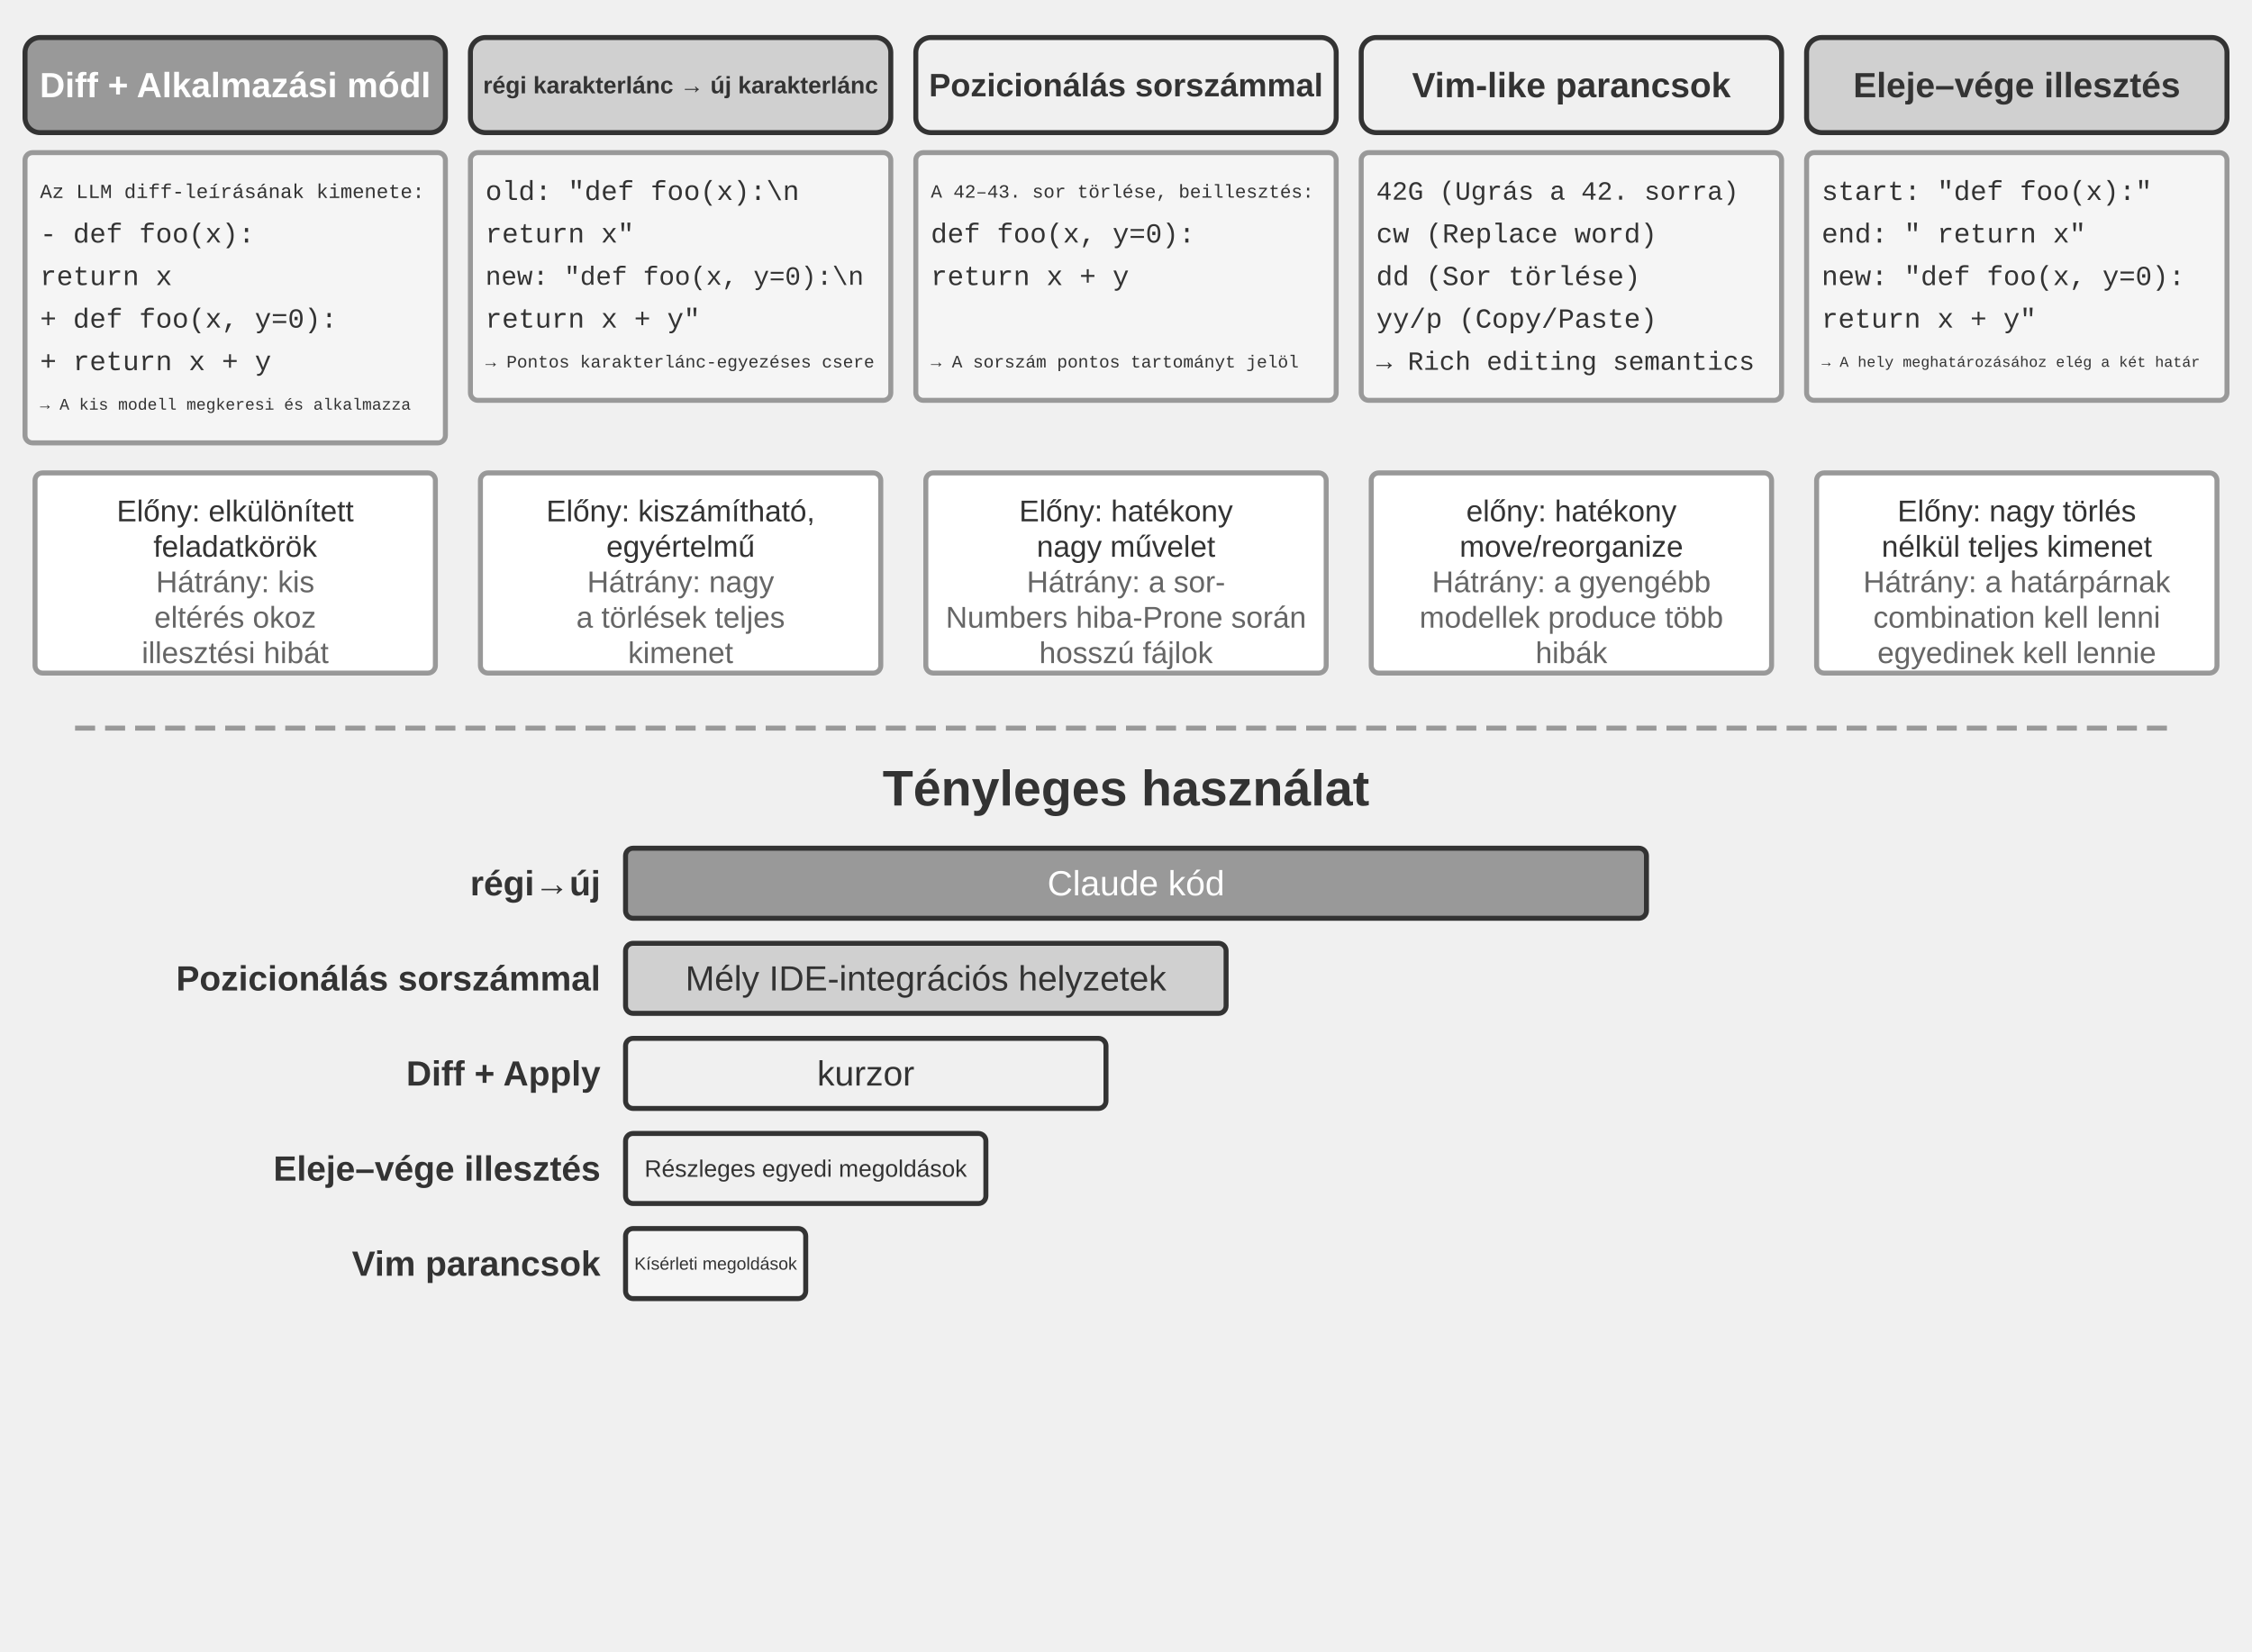
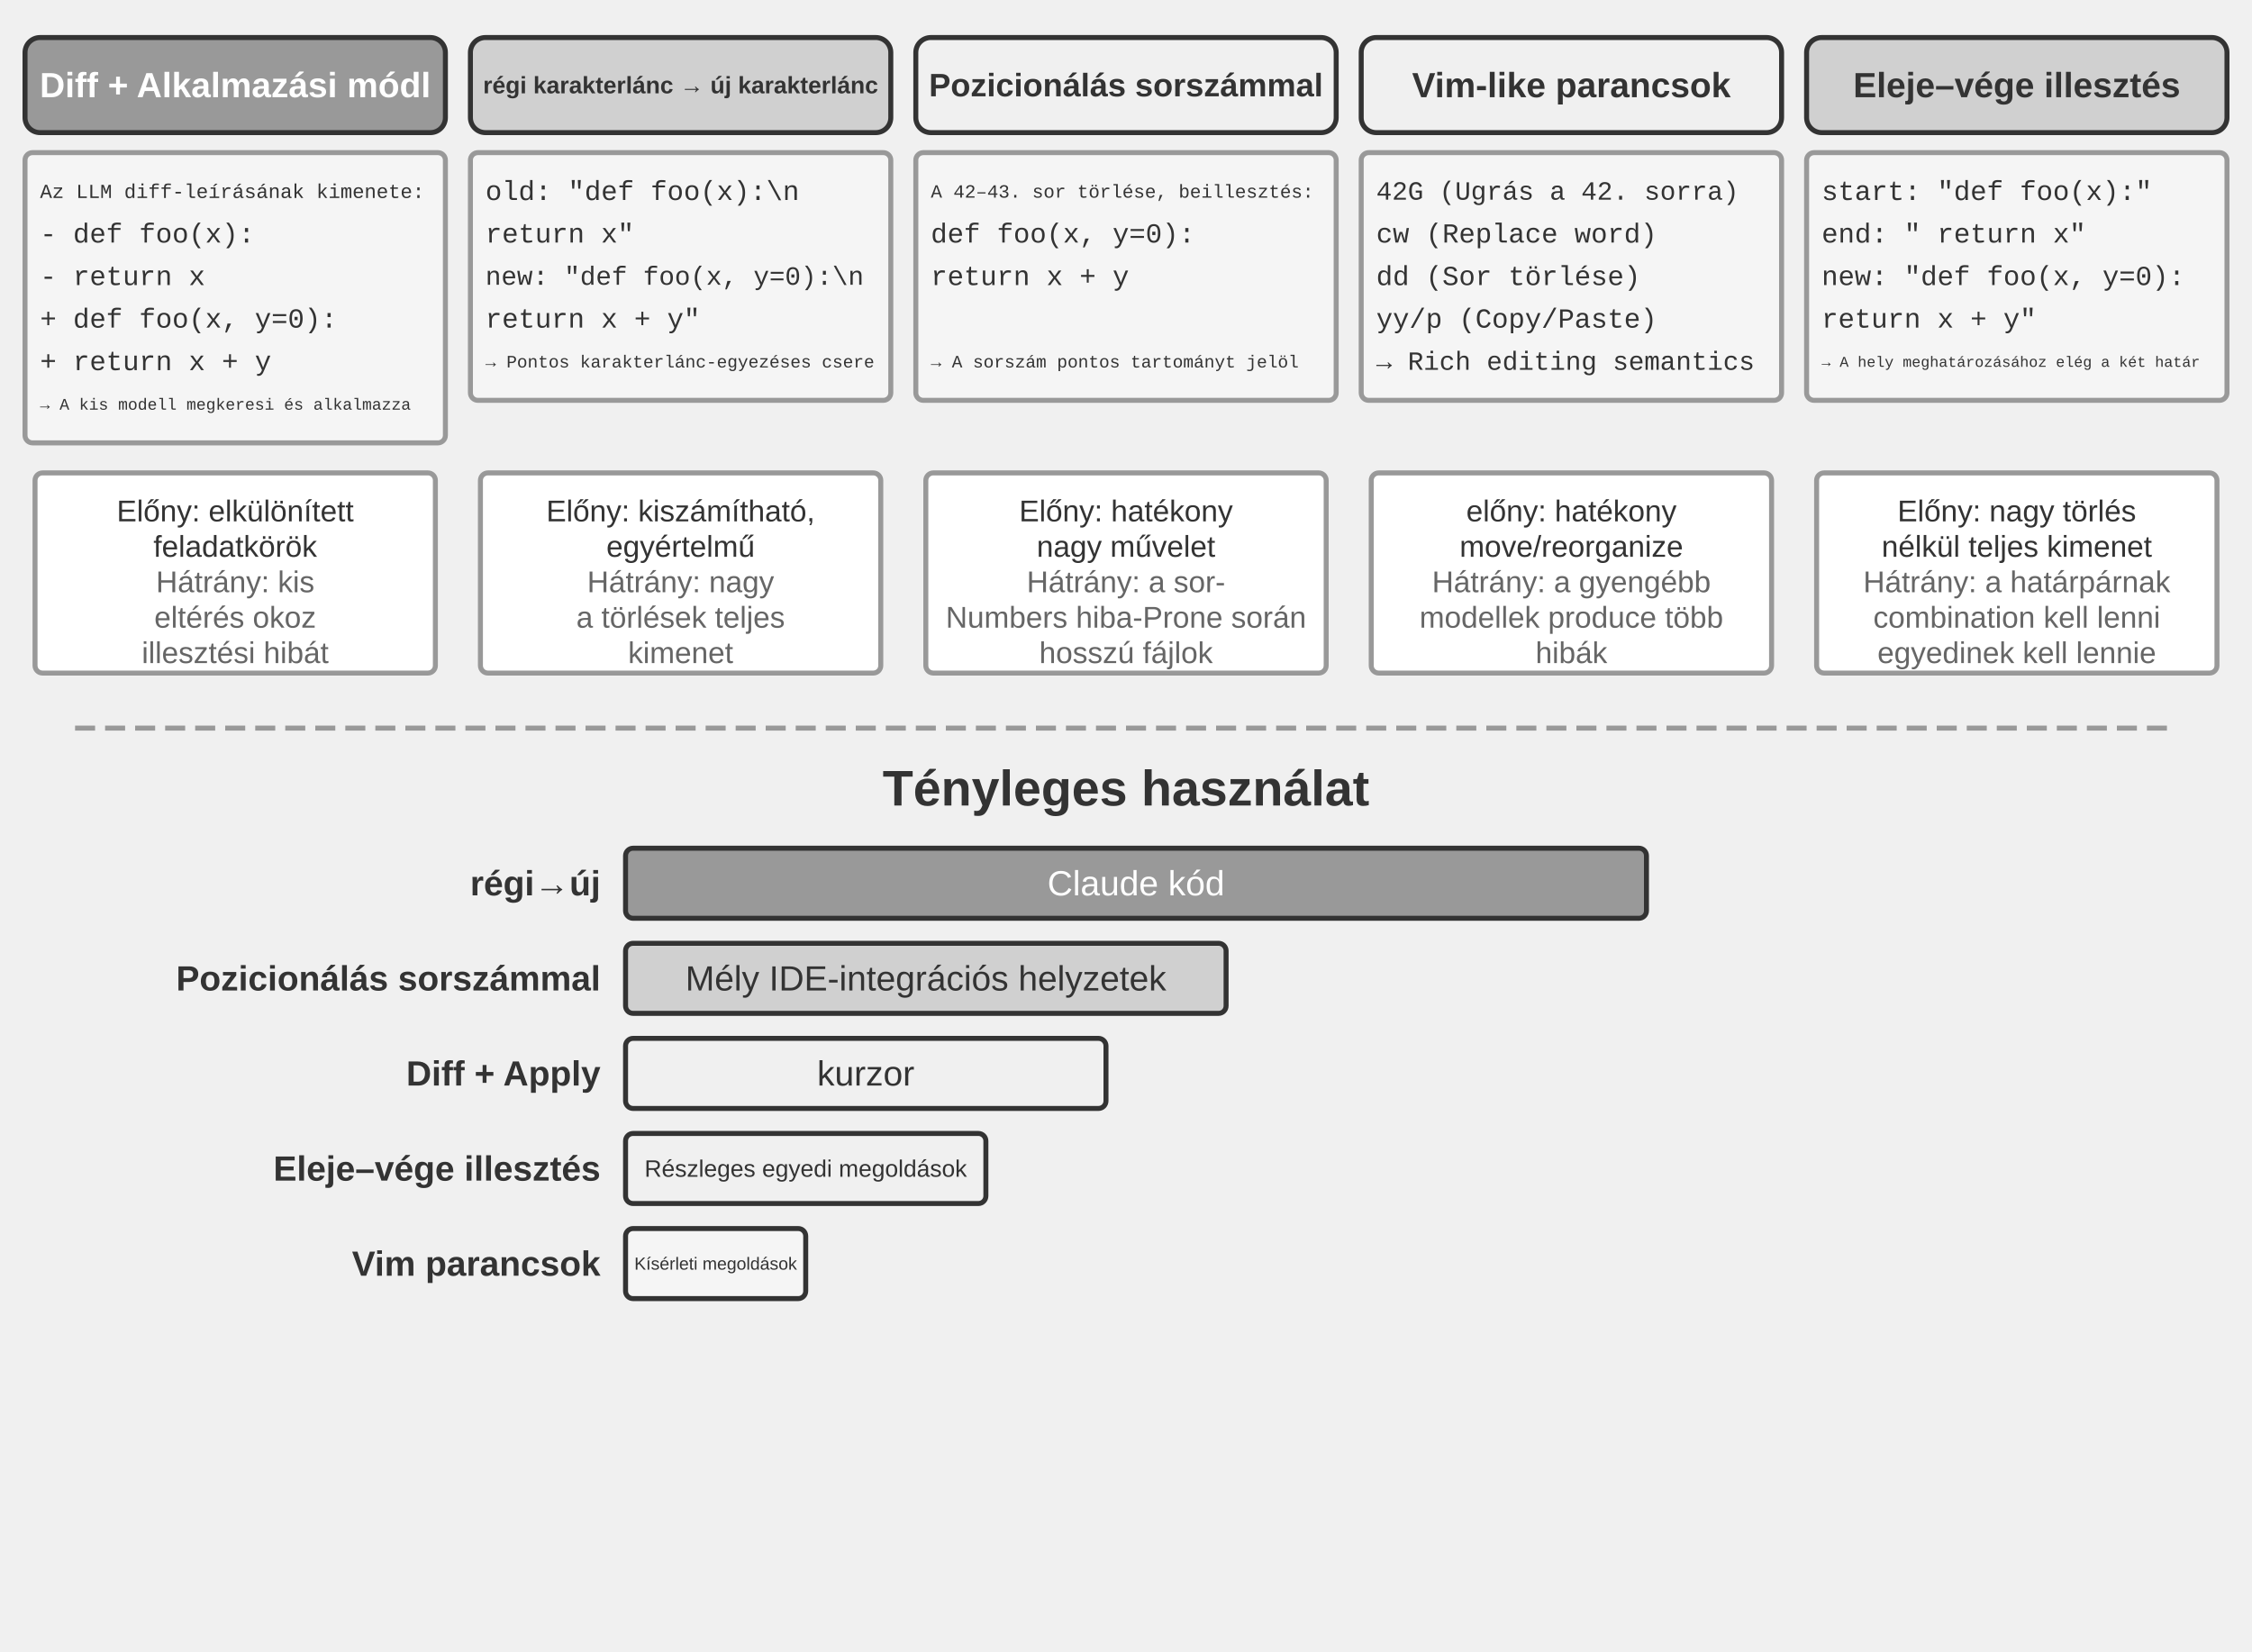
<svg xmlns="http://www.w3.org/2000/svg" viewBox="0 40 900 660" width="900" height="660" style="background:#ffffff">
  <defs>
    <marker id="ah" markerWidth="12" markerHeight="8" refX="12" refY="4" orient="auto">
      <polygon points="0 0, 12 4, 0 8" fill="#333333" />
    </marker>
    <marker id="ah-light" markerWidth="12" markerHeight="8" refX="12" refY="4" orient="auto">
      <polygon points="0 0, 12 4, 0 8" fill="#999999" />
    </marker>
  </defs>
  <rect x="10.0" y="55" width="168" height="38" rx="6" fill="#999999" stroke="#333333" stroke-width="2" />
  <text x="94.0" y="74" font-family="Arial, 'Helvetica Neue', Helvetica, 'PingFang SC', 'Microsoft YaHei', sans-serif" font-size="14" fill="#ffffff" text-anchor="middle" dominant-baseline="central" font-weight="bold">Diff + Alkalmazási módl</text>
  <rect x="10.0" y="101" width="168" height="116" rx="3" fill="#f5f5f5" stroke="#999999" stroke-width="2" />
  <text x="16.0" y="117" font-family="'Courier New', Courier, monospace" font-size="8" fill="#333333" text-anchor="start" dominant-baseline="central">Az LLM diff-leírásának kimenete:</text>
  <text x="16.0" y="134" font-family="'Courier New', Courier, monospace" font-size="11" fill="#333333" text-anchor="start" dominant-baseline="central">- def foo(x):</text>
-   <text x="16.0" y="151" font-family="'Courier New', Courier, monospace" font-size="11" fill="#333333" text-anchor="start" dominant-baseline="central">    return x</text>
+   <text x="16.0" y="151" font-family="'Courier New', Courier, monospace" font-size="11" fill="#333333" text-anchor="start" dominant-baseline="central">-   return x</text>
  <text x="16.0" y="168" font-family="'Courier New', Courier, monospace" font-size="11" fill="#333333" text-anchor="start" dominant-baseline="central">+ def foo(x, y=0):</text>
  <text x="16.0" y="185" font-family="'Courier New', Courier, monospace" font-size="11" fill="#333333" text-anchor="start" dominant-baseline="central">+   return x + y</text>
  <text x="16.0" y="202" font-family="'Courier New', Courier, monospace" font-size="6.5" fill="#333333" text-anchor="start" dominant-baseline="central">→ A kis modell megkeresi és alkalmazza</text>
  <rect x="14.0" y="229" width="160" height="80" rx="3" fill="#ffffff" stroke="#999999" stroke-width="2" />
  <text x="94.0" y="244.2" font-family="Arial, 'Helvetica Neue', Helvetica, 'PingFang SC', 'Microsoft YaHei', sans-serif" font-size="12" fill="#333333" text-anchor="middle" dominant-baseline="central" font-weight="normal">Előny: elkülönített</text>
  <text x="94.0" y="258.36" font-family="Arial, 'Helvetica Neue', Helvetica, 'PingFang SC', 'Microsoft YaHei', sans-serif" font-size="12" fill="#333333" text-anchor="middle" dominant-baseline="central" font-weight="normal">feladatkörök</text>
  <text x="94.0" y="272.52" font-family="Arial, 'Helvetica Neue', Helvetica, 'PingFang SC', 'Microsoft YaHei', sans-serif" font-size="12" fill="#666666" text-anchor="middle" dominant-baseline="central" font-weight="normal">Hátrány: kis</text>
  <text x="94.0" y="286.68" font-family="Arial, 'Helvetica Neue', Helvetica, 'PingFang SC', 'Microsoft YaHei', sans-serif" font-size="12" fill="#666666" text-anchor="middle" dominant-baseline="central" font-weight="normal">eltérés okoz</text>
  <text x="94.0" y="300.84" font-family="Arial, 'Helvetica Neue', Helvetica, 'PingFang SC', 'Microsoft YaHei', sans-serif" font-size="12" fill="#666666" text-anchor="middle" dominant-baseline="central" font-weight="normal">illesztési hibát</text>
  <rect x="188.0" y="55" width="168" height="38" rx="6" fill="#d0d0d0" stroke="#333333" stroke-width="2" />
  <text x="272.0" y="74" font-family="Arial, 'Helvetica Neue', Helvetica, 'PingFang SC', 'Microsoft YaHei', sans-serif" font-size="9.5" fill="#333333" text-anchor="middle" dominant-baseline="central" font-weight="bold">régi karakterlánc → új karakterlánc</text>
  <rect x="188.0" y="101" width="168" height="99" rx="3" fill="#f5f5f5" stroke="#999999" stroke-width="2" />
  <text x="194.0" y="117" font-family="'Courier New', Courier, monospace" font-size="11" fill="#333333" text-anchor="start" dominant-baseline="central">old: "def foo(x):\n</text>
  <text x="194.0" y="134" font-family="'Courier New', Courier, monospace" font-size="11" fill="#333333" text-anchor="start" dominant-baseline="central">       return x"</text>
  <text x="194.0" y="151" font-family="'Courier New', Courier, monospace" font-size="10.5" fill="#333333" text-anchor="start" dominant-baseline="central">new: "def foo(x, y=0):\n</text>
  <text x="194.0" y="168" font-family="'Courier New', Courier, monospace" font-size="11" fill="#333333" text-anchor="start" dominant-baseline="central">       return x + y"</text>
  <text x="194.0" y="185" font-family="'Courier New', Courier, monospace" font-size="7" fill="#333333" text-anchor="start" dominant-baseline="central">→ Pontos karakterlánc-egyezéses csere</text>
  <rect x="192.0" y="229" width="160" height="80" rx="3" fill="#ffffff" stroke="#999999" stroke-width="2" />
  <text x="272.0" y="244.2" font-family="Arial, 'Helvetica Neue', Helvetica, 'PingFang SC', 'Microsoft YaHei', sans-serif" font-size="12" fill="#333333" text-anchor="middle" dominant-baseline="central" font-weight="normal">Előny: kiszámítható,</text>
  <text x="272.0" y="258.36" font-family="Arial, 'Helvetica Neue', Helvetica, 'PingFang SC', 'Microsoft YaHei', sans-serif" font-size="12" fill="#333333" text-anchor="middle" dominant-baseline="central" font-weight="normal">egyértelmű</text>
  <text x="272.0" y="272.52" font-family="Arial, 'Helvetica Neue', Helvetica, 'PingFang SC', 'Microsoft YaHei', sans-serif" font-size="12" fill="#666666" text-anchor="middle" dominant-baseline="central" font-weight="normal">Hátrány: nagy</text>
  <text x="272.0" y="286.68" font-family="Arial, 'Helvetica Neue', Helvetica, 'PingFang SC', 'Microsoft YaHei', sans-serif" font-size="12" fill="#666666" text-anchor="middle" dominant-baseline="central" font-weight="normal">a törlések teljes</text>
  <text x="272.0" y="300.84" font-family="Arial, 'Helvetica Neue', Helvetica, 'PingFang SC', 'Microsoft YaHei', sans-serif" font-size="12" fill="#666666" text-anchor="middle" dominant-baseline="central" font-weight="normal">kimenet</text>
  <rect x="366.0" y="55" width="168" height="38" rx="6" fill="#f0f0f0" stroke="#333333" stroke-width="2" />
  <text x="450.0" y="74" font-family="Arial, 'Helvetica Neue', Helvetica, 'PingFang SC', 'Microsoft YaHei', sans-serif" font-size="13" fill="#333333" text-anchor="middle" dominant-baseline="central" font-weight="bold">Pozicionálás sorszámmal</text>
  <rect x="366.0" y="101" width="168" height="99" rx="3" fill="#f5f5f5" stroke="#999999" stroke-width="2" />
  <text x="372.0" y="117" font-family="'Courier New', Courier, monospace" font-size="7.5" fill="#333333" text-anchor="start" dominant-baseline="central">A 42–43. sor törlése, beillesztés:</text>
  <text x="372.0" y="134" font-family="'Courier New', Courier, monospace" font-size="11" fill="#333333" text-anchor="start" dominant-baseline="central">  def foo(x, y=0):</text>
  <text x="372.0" y="151" font-family="'Courier New', Courier, monospace" font-size="11" fill="#333333" text-anchor="start" dominant-baseline="central">    return x + y</text>
  <text x="372.0" y="168" font-family="'Courier New', Courier, monospace" font-size="11" fill="#333333" text-anchor="start" dominant-baseline="central" />
  <text x="372.0" y="185" font-family="'Courier New', Courier, monospace" font-size="7" fill="#333333" text-anchor="start" dominant-baseline="central">→ A sorszám pontos tartományt jelöl</text>
  <rect x="370.0" y="229" width="160" height="80" rx="3" fill="#ffffff" stroke="#999999" stroke-width="2" />
  <text x="450.0" y="244.2" font-family="Arial, 'Helvetica Neue', Helvetica, 'PingFang SC', 'Microsoft YaHei', sans-serif" font-size="12" fill="#333333" text-anchor="middle" dominant-baseline="central" font-weight="normal">Előny: hatékony</text>
  <text x="450.0" y="258.36" font-family="Arial, 'Helvetica Neue', Helvetica, 'PingFang SC', 'Microsoft YaHei', sans-serif" font-size="12" fill="#333333" text-anchor="middle" dominant-baseline="central" font-weight="normal">nagy művelet</text>
  <text x="450.0" y="272.52" font-family="Arial, 'Helvetica Neue', Helvetica, 'PingFang SC', 'Microsoft YaHei', sans-serif" font-size="12" fill="#666666" text-anchor="middle" dominant-baseline="central" font-weight="normal">Hátrány: a sor-</text>
  <text x="450.0" y="286.68" font-family="Arial, 'Helvetica Neue', Helvetica, 'PingFang SC', 'Microsoft YaHei', sans-serif" font-size="12" fill="#666666" text-anchor="middle" dominant-baseline="central" font-weight="normal">Numbers hiba-Prone során</text>
  <text x="450.0" y="300.84" font-family="Arial, 'Helvetica Neue', Helvetica, 'PingFang SC', 'Microsoft YaHei', sans-serif" font-size="12" fill="#666666" text-anchor="middle" dominant-baseline="central" font-weight="normal">hosszú fájlok</text>
  <rect x="544.0" y="55" width="168" height="38" rx="6" fill="#f0f0f0" stroke="#333333" stroke-width="2" />
  <text x="628.0" y="74" font-family="Arial, 'Helvetica Neue', Helvetica, 'PingFang SC', 'Microsoft YaHei', sans-serif" font-size="14" fill="#333333" text-anchor="middle" dominant-baseline="central" font-weight="bold">Vim-like parancsok</text>
  <rect x="544.0" y="101" width="168" height="99" rx="3" fill="#f5f5f5" stroke="#999999" stroke-width="2" />
  <text x="550.0" y="117" font-family="'Courier New', Courier, monospace" font-size="10.5" fill="#333333" text-anchor="start" dominant-baseline="central">42G  (Ugrás a 42. sorra)</text>
  <text x="550.0" y="134" font-family="'Courier New', Courier, monospace" font-size="11" fill="#333333" text-anchor="start" dominant-baseline="central">cw   (Replace word)</text>
  <text x="550.0" y="151" font-family="'Courier New', Courier, monospace" font-size="11" fill="#333333" text-anchor="start" dominant-baseline="central">dd   (Sor törlése)</text>
  <text x="550.0" y="168" font-family="'Courier New', Courier, monospace" font-size="11" fill="#333333" text-anchor="start" dominant-baseline="central">yy/p (Copy/Paste)</text>
  <text x="550.0" y="185" font-family="'Courier New', Courier, monospace" font-size="10.5" fill="#333333" text-anchor="start" dominant-baseline="central">→ Rich editing semantics</text>
  <rect x="548.0" y="229" width="160" height="80" rx="3" fill="#ffffff" stroke="#999999" stroke-width="2" />
  <text x="628.0" y="244.2" font-family="Arial, 'Helvetica Neue', Helvetica, 'PingFang SC', 'Microsoft YaHei', sans-serif" font-size="12" fill="#333333" text-anchor="middle" dominant-baseline="central" font-weight="normal">előny: hatékony</text>
  <text x="628.0" y="258.36" font-family="Arial, 'Helvetica Neue', Helvetica, 'PingFang SC', 'Microsoft YaHei', sans-serif" font-size="12" fill="#333333" text-anchor="middle" dominant-baseline="central" font-weight="normal">move/reorganize</text>
  <text x="628.0" y="272.52" font-family="Arial, 'Helvetica Neue', Helvetica, 'PingFang SC', 'Microsoft YaHei', sans-serif" font-size="12" fill="#666666" text-anchor="middle" dominant-baseline="central" font-weight="normal">Hátrány: a gyengébb</text>
  <text x="628.0" y="286.68" font-family="Arial, 'Helvetica Neue', Helvetica, 'PingFang SC', 'Microsoft YaHei', sans-serif" font-size="12" fill="#666666" text-anchor="middle" dominant-baseline="central" font-weight="normal">modellek produce több</text>
  <text x="628.0" y="300.84" font-family="Arial, 'Helvetica Neue', Helvetica, 'PingFang SC', 'Microsoft YaHei', sans-serif" font-size="12" fill="#666666" text-anchor="middle" dominant-baseline="central" font-weight="normal">hibák</text>
  <rect x="722.0" y="55" width="168" height="38" rx="6" fill="#d0d0d0" stroke="#333333" stroke-width="2" />
  <text x="806.0" y="74" font-family="Arial, 'Helvetica Neue', Helvetica, 'PingFang SC', 'Microsoft YaHei', sans-serif" font-size="14" fill="#333333" text-anchor="middle" dominant-baseline="central" font-weight="bold">Eleje–vége illesztés</text>
  <rect x="722.0" y="101" width="168" height="99" rx="3" fill="#f5f5f5" stroke="#999999" stroke-width="2" />
  <text x="728.0" y="117" font-family="'Courier New', Courier, monospace" font-size="11" fill="#333333" text-anchor="start" dominant-baseline="central">start: "def foo(x):"</text>
  <text x="728.0" y="134" font-family="'Courier New', Courier, monospace" font-size="11" fill="#333333" text-anchor="start" dominant-baseline="central">end:   "    return x"</text>
  <text x="728.0" y="151" font-family="'Courier New', Courier, monospace" font-size="11" fill="#333333" text-anchor="start" dominant-baseline="central">new: "def foo(x, y=0):</text>
  <text x="728.0" y="168" font-family="'Courier New', Courier, monospace" font-size="11" fill="#333333" text-anchor="start" dominant-baseline="central">       return x + y"</text>
  <text x="728.0" y="185" font-family="'Courier New', Courier, monospace" font-size="6" fill="#333333" text-anchor="start" dominant-baseline="central">→ A hely meghatározásához elég a két határ</text>
  <rect x="726.0" y="229" width="160" height="80" rx="3" fill="#ffffff" stroke="#999999" stroke-width="2" />
  <text x="806.0" y="244.2" font-family="Arial, 'Helvetica Neue', Helvetica, 'PingFang SC', 'Microsoft YaHei', sans-serif" font-size="12" fill="#333333" text-anchor="middle" dominant-baseline="central" font-weight="normal">Előny: nagy törlés</text>
  <text x="806.0" y="258.36" font-family="Arial, 'Helvetica Neue', Helvetica, 'PingFang SC', 'Microsoft YaHei', sans-serif" font-size="12" fill="#333333" text-anchor="middle" dominant-baseline="central" font-weight="normal">nélkül teljes kimenet</text>
  <text x="806.0" y="272.52" font-family="Arial, 'Helvetica Neue', Helvetica, 'PingFang SC', 'Microsoft YaHei', sans-serif" font-size="12" fill="#666666" text-anchor="middle" dominant-baseline="central" font-weight="normal">Hátrány: a határpárnak</text>
  <text x="806.0" y="286.68" font-family="Arial, 'Helvetica Neue', Helvetica, 'PingFang SC', 'Microsoft YaHei', sans-serif" font-size="12" fill="#666666" text-anchor="middle" dominant-baseline="central" font-weight="normal">combination kell lenni</text>
  <text x="806.0" y="300.84" font-family="Arial, 'Helvetica Neue', Helvetica, 'PingFang SC', 'Microsoft YaHei', sans-serif" font-size="12" fill="#666666" text-anchor="middle" dominant-baseline="central" font-weight="normal">egyedinek kell lennie</text>
  <line x1="30" y1="331" x2="870" y2="331" stroke="#999999" stroke-width="2" stroke-dasharray="8,4" />
  <text x="450.0" y="355" font-family="Arial, 'Helvetica Neue', Helvetica, 'PingFang SC', 'Microsoft YaHei', sans-serif" font-size="20" fill="#333333" text-anchor="middle" dominant-baseline="central" font-weight="bold">Tényleges használat</text>
  <text x="240" y="393" font-family="Arial, 'Helvetica Neue', Helvetica, 'PingFang SC', 'Microsoft YaHei', sans-serif" font-size="14" fill="#333333" text-anchor="end" dominant-baseline="central" font-weight="bold">régi→új</text>
  <rect x="250" y="379" width="408.0" height="28" rx="3" fill="#999999" stroke="#333333" stroke-width="2" />
  <text x="454.0" y="393" font-family="Arial, 'Helvetica Neue', Helvetica, 'PingFang SC', 'Microsoft YaHei', sans-serif" font-size="14" fill="#ffffff" text-anchor="middle" dominant-baseline="central" font-weight="normal">Claude kód</text>
  <text x="240" y="431" font-family="Arial, 'Helvetica Neue', Helvetica, 'PingFang SC', 'Microsoft YaHei', sans-serif" font-size="14" fill="#333333" text-anchor="end" dominant-baseline="central" font-weight="bold">Pozicionálás sorszámmal</text>
  <rect x="250" y="417" width="240.0" height="28" rx="3" fill="#d0d0d0" stroke="#333333" stroke-width="2" />
  <text x="370.0" y="431" font-family="Arial, 'Helvetica Neue', Helvetica, 'PingFang SC', 'Microsoft YaHei', sans-serif" font-size="14" fill="#333333" text-anchor="middle" dominant-baseline="central" font-weight="normal">Mély IDE-integrációs helyzetek</text>
  <text x="240" y="469" font-family="Arial, 'Helvetica Neue', Helvetica, 'PingFang SC', 'Microsoft YaHei', sans-serif" font-size="14" fill="#333333" text-anchor="end" dominant-baseline="central" font-weight="bold">Diff + Apply</text>
  <rect x="250" y="455" width="192.0" height="28" rx="3" fill="#f0f0f0" stroke="#333333" stroke-width="2" />
  <text x="346.0" y="469" font-family="Arial, 'Helvetica Neue', Helvetica, 'PingFang SC', 'Microsoft YaHei', sans-serif" font-size="14" fill="#333333" text-anchor="middle" dominant-baseline="central" font-weight="normal">kurzor</text>
  <text x="240" y="507" font-family="Arial, 'Helvetica Neue', Helvetica, 'PingFang SC', 'Microsoft YaHei', sans-serif" font-size="14" fill="#333333" text-anchor="end" dominant-baseline="central" font-weight="bold">Eleje–vége illesztés</text>
  <rect x="250" y="493" width="144.0" height="28" rx="3" fill="#f0f0f0" stroke="#333333" stroke-width="2" />
  <text x="322.0" y="507" font-family="Arial, 'Helvetica Neue', Helvetica, 'PingFang SC', 'Microsoft YaHei', sans-serif" font-size="9.5" fill="#333333" text-anchor="middle" dominant-baseline="central" font-weight="normal">Részleges egyedi megoldások</text>
  <text x="240" y="545" font-family="Arial, 'Helvetica Neue', Helvetica, 'PingFang SC', 'Microsoft YaHei', sans-serif" font-size="14" fill="#333333" text-anchor="end" dominant-baseline="central" font-weight="bold">Vim parancsok</text>
  <rect x="250" y="531" width="72.0" height="28" rx="3" fill="#f5f5f5" stroke="#333333" stroke-width="2" />
  <text x="286.0" y="545" font-family="Arial, 'Helvetica Neue', Helvetica, 'PingFang SC', 'Microsoft YaHei', sans-serif" font-size="7" fill="#333333" text-anchor="middle" dominant-baseline="central" font-weight="normal">Kísérleti megoldások</text>
</svg>
